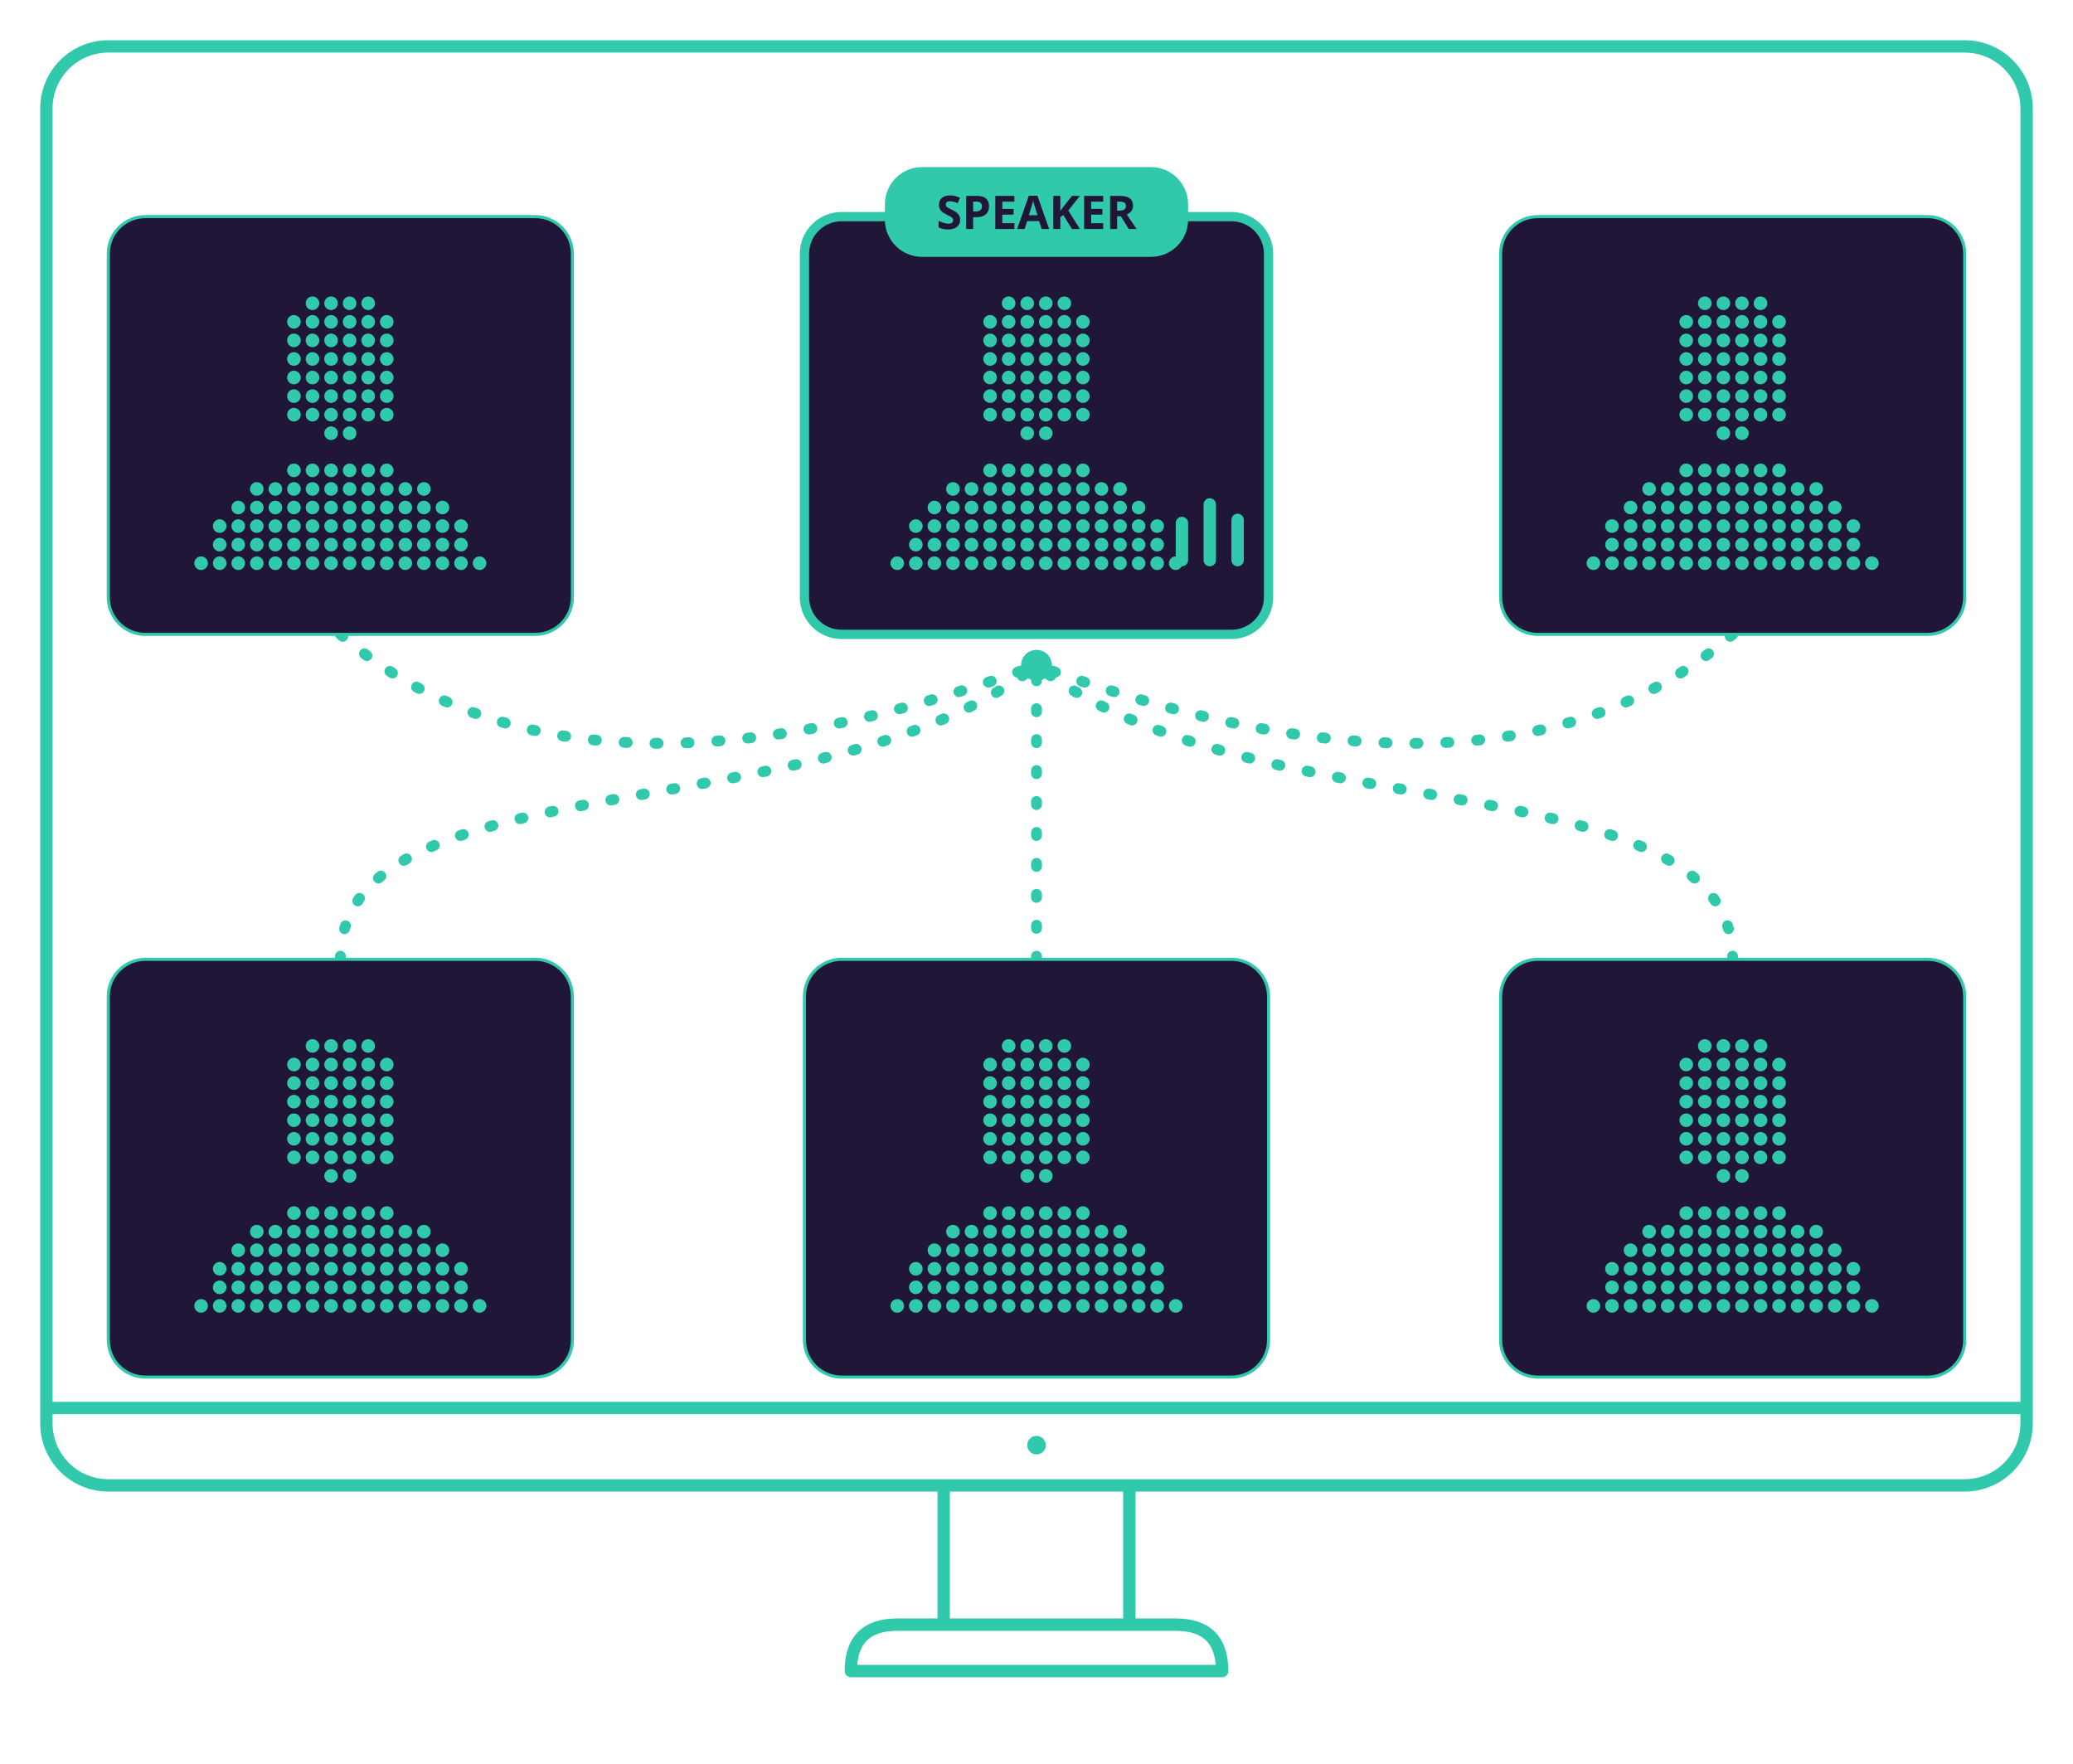
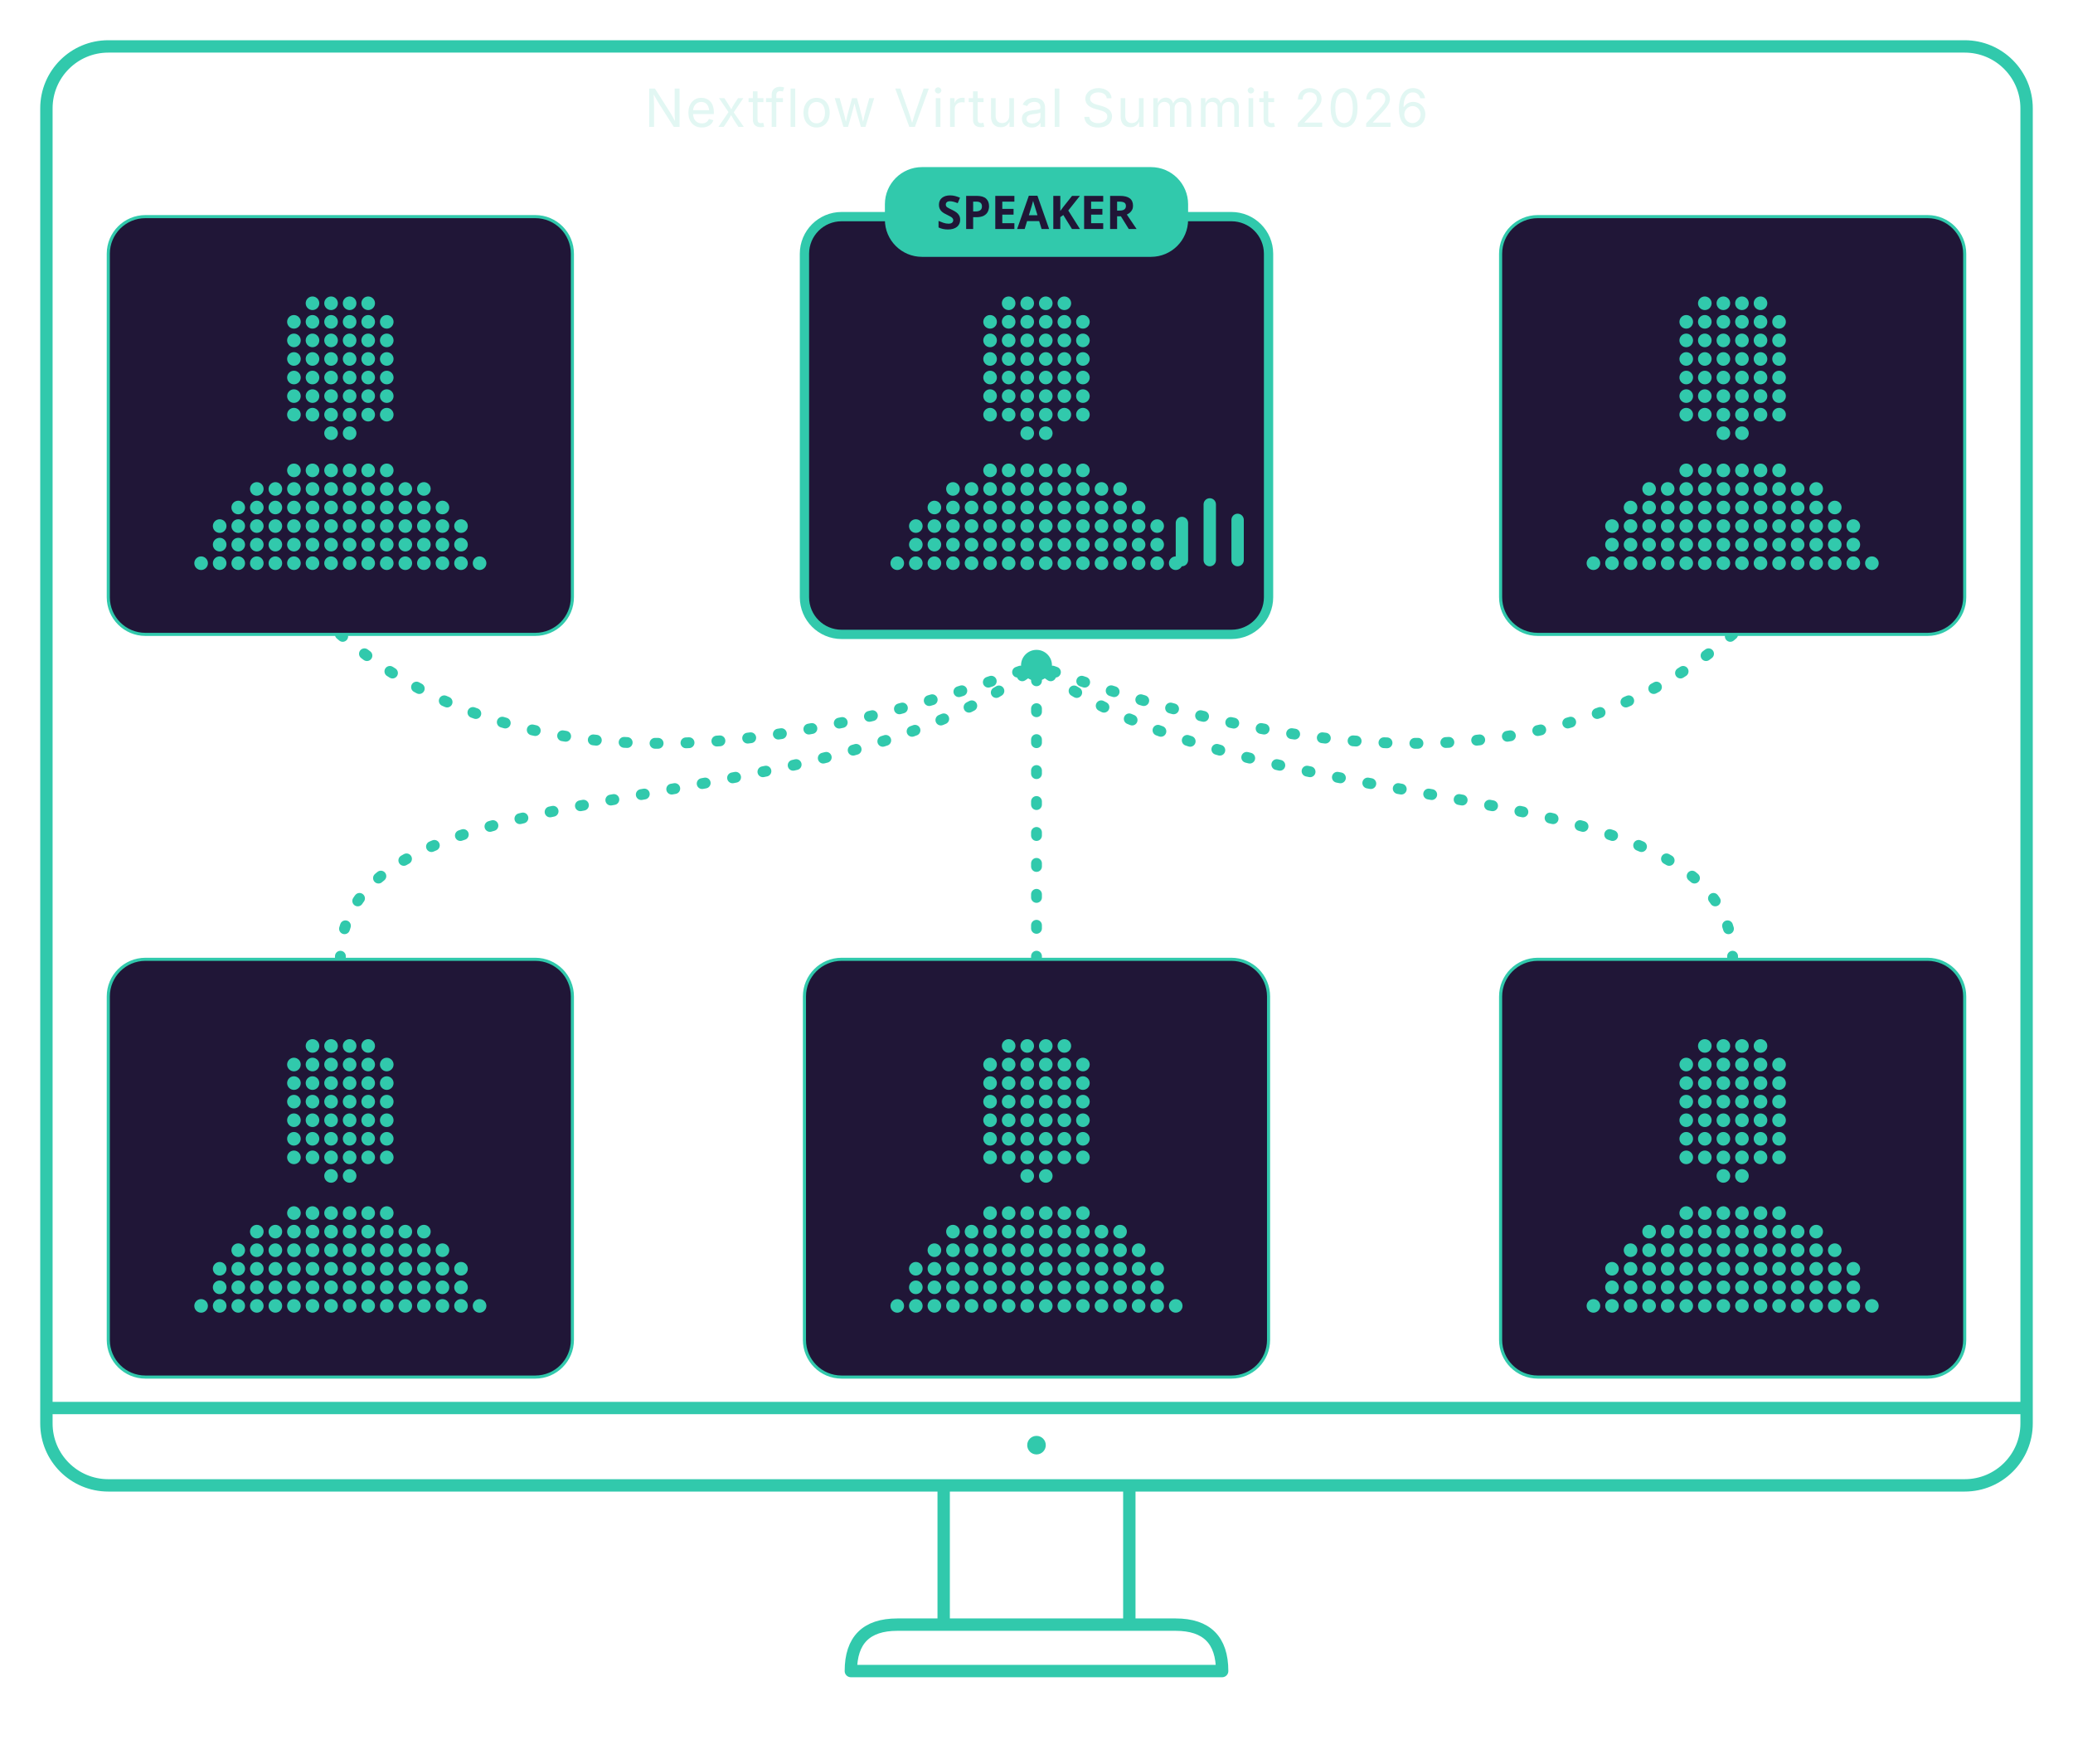
<svg xmlns="http://www.w3.org/2000/svg" viewBox="-35 -20 670 570">
  <style>.links{animation:flow 3s linear infinite}.voice{animation:voice 1s ease-in-out infinite;transform-box:fill-box;transform-origin:center}.v2{animation-delay:.2s}.v3{animation-delay:.4s}@keyframes flow{to{stroke-dashoffset:-40}}@keyframes voice{50%{transform:scaleY(.4)}}@media(prefers-reduced-motion:reduce){*{animation:none!important}}</style>
  <g class="links" fill="none" stroke="#31C9AC" stroke-width="3.5" stroke-dasharray="1 9" stroke-linecap="round">
    <path d="M75 185Q150 250 300 195" />
    <path d="M525 185Q450 250 300 195" />
    <path d="M75 290C75 225 230 250 300 195" />
    <path d="M300 290L300 195" />
    <path d="M525 290C525 225 370 250 300 195" />
  </g>
  <rect x="0" y="50" width="150" height="135" rx="12" fill="#201637" stroke="#31C9AC" stroke-width="1" />
  <g fill="#31C9AC">
    <circle cx="66" cy="78" r="2.2" />
    <circle cx="72" cy="78" r="2.2" />
    <circle cx="78" cy="78" r="2.2" />
    <circle cx="84" cy="78" r="2.2" />
    <circle cx="60" cy="84" r="2.2" />
    <circle cx="66" cy="84" r="2.2" />
    <circle cx="72" cy="84" r="2.2" />
    <circle cx="78" cy="84" r="2.2" />
    <circle cx="84" cy="84" r="2.2" />
    <circle cx="90" cy="84" r="2.2" />
    <circle cx="60" cy="90" r="2.2" />
    <circle cx="66" cy="90" r="2.2" />
    <circle cx="72" cy="90" r="2.2" />
    <circle cx="78" cy="90" r="2.2" />
    <circle cx="84" cy="90" r="2.2" />
    <circle cx="90" cy="90" r="2.2" />
    <circle cx="60" cy="96" r="2.2" />
    <circle cx="66" cy="96" r="2.2" />
    <circle cx="72" cy="96" r="2.2" />
    <circle cx="78" cy="96" r="2.2" />
    <circle cx="84" cy="96" r="2.2" />
    <circle cx="90" cy="96" r="2.2" />
    <circle cx="60" cy="102" r="2.2" />
    <circle cx="66" cy="102" r="2.2" />
    <circle cx="72" cy="102" r="2.2" />
    <circle cx="78" cy="102" r="2.2" />
    <circle cx="84" cy="102" r="2.2" />
    <circle cx="90" cy="102" r="2.2" />
    <circle cx="60" cy="108" r="2.2" />
    <circle cx="66" cy="108" r="2.2" />
    <circle cx="72" cy="108" r="2.2" />
    <circle cx="78" cy="108" r="2.2" />
    <circle cx="84" cy="108" r="2.2" />
    <circle cx="90" cy="108" r="2.2" />
    <circle cx="60" cy="114" r="2.2" />
    <circle cx="66" cy="114" r="2.2" />
    <circle cx="72" cy="114" r="2.2" />
    <circle cx="78" cy="114" r="2.2" />
    <circle cx="84" cy="114" r="2.2" />
    <circle cx="90" cy="114" r="2.2" />
    <circle cx="72" cy="120" r="2.2" />
    <circle cx="78" cy="120" r="2.2" />
    <circle cx="60" cy="132" r="2.2" />
    <circle cx="66" cy="132" r="2.2" />
    <circle cx="72" cy="132" r="2.2" />
    <circle cx="78" cy="132" r="2.2" />
    <circle cx="84" cy="132" r="2.2" />
    <circle cx="90" cy="132" r="2.2" />
    <circle cx="48" cy="138" r="2.2" />
    <circle cx="54" cy="138" r="2.2" />
    <circle cx="60" cy="138" r="2.2" />
    <circle cx="66" cy="138" r="2.2" />
    <circle cx="72" cy="138" r="2.2" />
    <circle cx="78" cy="138" r="2.2" />
    <circle cx="84" cy="138" r="2.2" />
    <circle cx="90" cy="138" r="2.2" />
    <circle cx="96" cy="138" r="2.2" />
    <circle cx="102" cy="138" r="2.2" />
    <circle cx="42" cy="144" r="2.2" />
    <circle cx="48" cy="144" r="2.2" />
    <circle cx="54" cy="144" r="2.2" />
    <circle cx="60" cy="144" r="2.2" />
    <circle cx="66" cy="144" r="2.2" />
    <circle cx="72" cy="144" r="2.2" />
    <circle cx="78" cy="144" r="2.2" />
    <circle cx="84" cy="144" r="2.2" />
    <circle cx="90" cy="144" r="2.2" />
    <circle cx="96" cy="144" r="2.2" />
    <circle cx="102" cy="144" r="2.2" />
    <circle cx="108" cy="144" r="2.2" />
    <circle cx="36" cy="150" r="2.2" />
    <circle cx="42" cy="150" r="2.2" />
    <circle cx="48" cy="150" r="2.2" />
    <circle cx="54" cy="150" r="2.2" />
    <circle cx="60" cy="150" r="2.2" />
    <circle cx="66" cy="150" r="2.2" />
    <circle cx="72" cy="150" r="2.2" />
    <circle cx="78" cy="150" r="2.2" />
    <circle cx="84" cy="150" r="2.2" />
    <circle cx="90" cy="150" r="2.2" />
    <circle cx="96" cy="150" r="2.2" />
    <circle cx="102" cy="150" r="2.2" />
    <circle cx="108" cy="150" r="2.2" />
    <circle cx="114" cy="150" r="2.2" />
    <circle cx="36" cy="156" r="2.2" />
    <circle cx="42" cy="156" r="2.2" />
    <circle cx="48" cy="156" r="2.2" />
    <circle cx="54" cy="156" r="2.2" />
    <circle cx="60" cy="156" r="2.2" />
    <circle cx="66" cy="156" r="2.2" />
    <circle cx="72" cy="156" r="2.2" />
    <circle cx="78" cy="156" r="2.2" />
    <circle cx="84" cy="156" r="2.2" />
    <circle cx="90" cy="156" r="2.2" />
    <circle cx="96" cy="156" r="2.2" />
    <circle cx="102" cy="156" r="2.2" />
    <circle cx="108" cy="156" r="2.2" />
    <circle cx="114" cy="156" r="2.2" />
    <circle cx="30" cy="162" r="2.2" />
    <circle cx="36" cy="162" r="2.2" />
    <circle cx="42" cy="162" r="2.2" />
    <circle cx="48" cy="162" r="2.2" />
    <circle cx="54" cy="162" r="2.2" />
    <circle cx="60" cy="162" r="2.2" />
    <circle cx="66" cy="162" r="2.2" />
    <circle cx="72" cy="162" r="2.2" />
    <circle cx="78" cy="162" r="2.2" />
    <circle cx="84" cy="162" r="2.2" />
    <circle cx="90" cy="162" r="2.2" />
    <circle cx="96" cy="162" r="2.2" />
    <circle cx="102" cy="162" r="2.2" />
    <circle cx="108" cy="162" r="2.2" />
    <circle cx="114" cy="162" r="2.2" />
    <circle cx="120" cy="162" r="2.2" />
  </g>
  <rect x="225" y="50" width="150" height="135" rx="12" fill="#201637" stroke="#31C9AC" stroke-width="3" />
  <g fill="#31C9AC">
    <circle cx="291" cy="78" r="2.2" />
    <circle cx="297" cy="78" r="2.2" />
    <circle cx="303" cy="78" r="2.2" />
    <circle cx="309" cy="78" r="2.2" />
    <circle cx="285" cy="84" r="2.2" />
    <circle cx="291" cy="84" r="2.2" />
    <circle cx="297" cy="84" r="2.2" />
    <circle cx="303" cy="84" r="2.2" />
    <circle cx="309" cy="84" r="2.2" />
    <circle cx="315" cy="84" r="2.2" />
    <circle cx="285" cy="90" r="2.2" />
    <circle cx="291" cy="90" r="2.2" />
    <circle cx="297" cy="90" r="2.2" />
    <circle cx="303" cy="90" r="2.2" />
    <circle cx="309" cy="90" r="2.2" />
    <circle cx="315" cy="90" r="2.2" />
    <circle cx="285" cy="96" r="2.2" />
    <circle cx="291" cy="96" r="2.2" />
    <circle cx="297" cy="96" r="2.2" />
    <circle cx="303" cy="96" r="2.2" />
    <circle cx="309" cy="96" r="2.2" />
    <circle cx="315" cy="96" r="2.2" />
    <circle cx="285" cy="102" r="2.2" />
    <circle cx="291" cy="102" r="2.2" />
    <circle cx="297" cy="102" r="2.2" />
    <circle cx="303" cy="102" r="2.2" />
    <circle cx="309" cy="102" r="2.2" />
    <circle cx="315" cy="102" r="2.2" />
    <circle cx="285" cy="108" r="2.2" />
    <circle cx="291" cy="108" r="2.2" />
    <circle cx="297" cy="108" r="2.2" />
    <circle cx="303" cy="108" r="2.2" />
    <circle cx="309" cy="108" r="2.2" />
    <circle cx="315" cy="108" r="2.2" />
    <circle cx="285" cy="114" r="2.2" />
    <circle cx="291" cy="114" r="2.2" />
    <circle cx="297" cy="114" r="2.2" />
    <circle cx="303" cy="114" r="2.2" />
    <circle cx="309" cy="114" r="2.2" />
    <circle cx="315" cy="114" r="2.2" />
    <circle cx="297" cy="120" r="2.2" />
    <circle cx="303" cy="120" r="2.2" />
    <circle cx="285" cy="132" r="2.2" />
    <circle cx="291" cy="132" r="2.2" />
    <circle cx="297" cy="132" r="2.2" />
    <circle cx="303" cy="132" r="2.2" />
    <circle cx="309" cy="132" r="2.2" />
    <circle cx="315" cy="132" r="2.2" />
    <circle cx="273" cy="138" r="2.2" />
    <circle cx="279" cy="138" r="2.2" />
    <circle cx="285" cy="138" r="2.2" />
    <circle cx="291" cy="138" r="2.2" />
    <circle cx="297" cy="138" r="2.2" />
    <circle cx="303" cy="138" r="2.2" />
    <circle cx="309" cy="138" r="2.2" />
    <circle cx="315" cy="138" r="2.2" />
    <circle cx="321" cy="138" r="2.2" />
    <circle cx="327" cy="138" r="2.2" />
    <circle cx="267" cy="144" r="2.2" />
    <circle cx="273" cy="144" r="2.2" />
    <circle cx="279" cy="144" r="2.2" />
    <circle cx="285" cy="144" r="2.2" />
    <circle cx="291" cy="144" r="2.2" />
    <circle cx="297" cy="144" r="2.2" />
    <circle cx="303" cy="144" r="2.2" />
    <circle cx="309" cy="144" r="2.2" />
    <circle cx="315" cy="144" r="2.2" />
    <circle cx="321" cy="144" r="2.2" />
    <circle cx="327" cy="144" r="2.2" />
    <circle cx="333" cy="144" r="2.2" />
    <circle cx="261" cy="150" r="2.2" />
    <circle cx="267" cy="150" r="2.2" />
    <circle cx="273" cy="150" r="2.2" />
    <circle cx="279" cy="150" r="2.2" />
    <circle cx="285" cy="150" r="2.2" />
    <circle cx="291" cy="150" r="2.2" />
    <circle cx="297" cy="150" r="2.2" />
    <circle cx="303" cy="150" r="2.2" />
    <circle cx="309" cy="150" r="2.2" />
    <circle cx="315" cy="150" r="2.2" />
    <circle cx="321" cy="150" r="2.2" />
    <circle cx="327" cy="150" r="2.2" />
    <circle cx="333" cy="150" r="2.2" />
    <circle cx="339" cy="150" r="2.2" />
    <circle cx="261" cy="156" r="2.2" />
    <circle cx="267" cy="156" r="2.2" />
    <circle cx="273" cy="156" r="2.2" />
    <circle cx="279" cy="156" r="2.2" />
    <circle cx="285" cy="156" r="2.2" />
    <circle cx="291" cy="156" r="2.2" />
    <circle cx="297" cy="156" r="2.2" />
    <circle cx="303" cy="156" r="2.2" />
    <circle cx="309" cy="156" r="2.2" />
    <circle cx="315" cy="156" r="2.2" />
    <circle cx="321" cy="156" r="2.2" />
    <circle cx="327" cy="156" r="2.2" />
    <circle cx="333" cy="156" r="2.2" />
    <circle cx="339" cy="156" r="2.2" />
    <circle cx="255" cy="162" r="2.2" />
    <circle cx="261" cy="162" r="2.2" />
    <circle cx="267" cy="162" r="2.2" />
    <circle cx="273" cy="162" r="2.2" />
    <circle cx="279" cy="162" r="2.2" />
    <circle cx="285" cy="162" r="2.2" />
    <circle cx="291" cy="162" r="2.2" />
    <circle cx="297" cy="162" r="2.2" />
    <circle cx="303" cy="162" r="2.2" />
    <circle cx="309" cy="162" r="2.2" />
    <circle cx="315" cy="162" r="2.2" />
    <circle cx="321" cy="162" r="2.2" />
    <circle cx="327" cy="162" r="2.2" />
    <circle cx="333" cy="162" r="2.2" />
    <circle cx="339" cy="162" r="2.2" />
    <circle cx="345" cy="162" r="2.2" />
  </g>
  <rect x="450" y="50" width="150" height="135" rx="12" fill="#201637" stroke="#31C9AC" stroke-width="1" />
  <g fill="#31C9AC">
    <circle cx="516" cy="78" r="2.2" />
    <circle cx="522" cy="78" r="2.2" />
    <circle cx="528" cy="78" r="2.2" />
    <circle cx="534" cy="78" r="2.2" />
    <circle cx="510" cy="84" r="2.2" />
    <circle cx="516" cy="84" r="2.2" />
    <circle cx="522" cy="84" r="2.2" />
    <circle cx="528" cy="84" r="2.2" />
    <circle cx="534" cy="84" r="2.2" />
    <circle cx="540" cy="84" r="2.2" />
    <circle cx="510" cy="90" r="2.2" />
    <circle cx="516" cy="90" r="2.2" />
    <circle cx="522" cy="90" r="2.2" />
    <circle cx="528" cy="90" r="2.2" />
    <circle cx="534" cy="90" r="2.2" />
    <circle cx="540" cy="90" r="2.2" />
    <circle cx="510" cy="96" r="2.2" />
    <circle cx="516" cy="96" r="2.2" />
    <circle cx="522" cy="96" r="2.2" />
    <circle cx="528" cy="96" r="2.2" />
    <circle cx="534" cy="96" r="2.2" />
    <circle cx="540" cy="96" r="2.2" />
    <circle cx="510" cy="102" r="2.2" />
    <circle cx="516" cy="102" r="2.2" />
    <circle cx="522" cy="102" r="2.2" />
    <circle cx="528" cy="102" r="2.2" />
    <circle cx="534" cy="102" r="2.2" />
    <circle cx="540" cy="102" r="2.2" />
    <circle cx="510" cy="108" r="2.2" />
    <circle cx="516" cy="108" r="2.2" />
    <circle cx="522" cy="108" r="2.2" />
    <circle cx="528" cy="108" r="2.2" />
    <circle cx="534" cy="108" r="2.2" />
    <circle cx="540" cy="108" r="2.2" />
    <circle cx="510" cy="114" r="2.2" />
    <circle cx="516" cy="114" r="2.2" />
    <circle cx="522" cy="114" r="2.2" />
    <circle cx="528" cy="114" r="2.2" />
    <circle cx="534" cy="114" r="2.2" />
    <circle cx="540" cy="114" r="2.2" />
    <circle cx="522" cy="120" r="2.2" />
    <circle cx="528" cy="120" r="2.2" />
    <circle cx="510" cy="132" r="2.2" />
    <circle cx="516" cy="132" r="2.2" />
    <circle cx="522" cy="132" r="2.2" />
    <circle cx="528" cy="132" r="2.2" />
    <circle cx="534" cy="132" r="2.2" />
    <circle cx="540" cy="132" r="2.2" />
    <circle cx="498" cy="138" r="2.2" />
    <circle cx="504" cy="138" r="2.2" />
    <circle cx="510" cy="138" r="2.2" />
    <circle cx="516" cy="138" r="2.2" />
    <circle cx="522" cy="138" r="2.2" />
    <circle cx="528" cy="138" r="2.2" />
    <circle cx="534" cy="138" r="2.2" />
    <circle cx="540" cy="138" r="2.2" />
    <circle cx="546" cy="138" r="2.2" />
    <circle cx="552" cy="138" r="2.2" />
    <circle cx="492" cy="144" r="2.2" />
    <circle cx="498" cy="144" r="2.2" />
    <circle cx="504" cy="144" r="2.2" />
    <circle cx="510" cy="144" r="2.2" />
    <circle cx="516" cy="144" r="2.2" />
    <circle cx="522" cy="144" r="2.2" />
    <circle cx="528" cy="144" r="2.2" />
    <circle cx="534" cy="144" r="2.2" />
    <circle cx="540" cy="144" r="2.2" />
    <circle cx="546" cy="144" r="2.2" />
    <circle cx="552" cy="144" r="2.2" />
    <circle cx="558" cy="144" r="2.2" />
    <circle cx="486" cy="150" r="2.2" />
    <circle cx="492" cy="150" r="2.2" />
    <circle cx="498" cy="150" r="2.2" />
    <circle cx="504" cy="150" r="2.2" />
    <circle cx="510" cy="150" r="2.2" />
    <circle cx="516" cy="150" r="2.2" />
    <circle cx="522" cy="150" r="2.2" />
    <circle cx="528" cy="150" r="2.2" />
    <circle cx="534" cy="150" r="2.2" />
    <circle cx="540" cy="150" r="2.2" />
    <circle cx="546" cy="150" r="2.2" />
    <circle cx="552" cy="150" r="2.2" />
    <circle cx="558" cy="150" r="2.2" />
    <circle cx="564" cy="150" r="2.2" />
    <circle cx="486" cy="156" r="2.2" />
    <circle cx="492" cy="156" r="2.2" />
    <circle cx="498" cy="156" r="2.2" />
    <circle cx="504" cy="156" r="2.2" />
    <circle cx="510" cy="156" r="2.2" />
    <circle cx="516" cy="156" r="2.2" />
    <circle cx="522" cy="156" r="2.2" />
    <circle cx="528" cy="156" r="2.2" />
    <circle cx="534" cy="156" r="2.2" />
    <circle cx="540" cy="156" r="2.2" />
    <circle cx="546" cy="156" r="2.2" />
    <circle cx="552" cy="156" r="2.2" />
    <circle cx="558" cy="156" r="2.2" />
    <circle cx="564" cy="156" r="2.2" />
    <circle cx="480" cy="162" r="2.2" />
    <circle cx="486" cy="162" r="2.2" />
    <circle cx="492" cy="162" r="2.2" />
    <circle cx="498" cy="162" r="2.2" />
    <circle cx="504" cy="162" r="2.2" />
    <circle cx="510" cy="162" r="2.2" />
    <circle cx="516" cy="162" r="2.2" />
    <circle cx="522" cy="162" r="2.2" />
    <circle cx="528" cy="162" r="2.2" />
    <circle cx="534" cy="162" r="2.2" />
    <circle cx="540" cy="162" r="2.2" />
    <circle cx="546" cy="162" r="2.2" />
    <circle cx="552" cy="162" r="2.2" />
    <circle cx="558" cy="162" r="2.2" />
    <circle cx="564" cy="162" r="2.2" />
    <circle cx="570" cy="162" r="2.2" />
  </g>
  <rect x="0" y="290" width="150" height="135" rx="12" fill="#201637" stroke="#31C9AC" stroke-width="1" />
  <g fill="#31C9AC">
    <circle cx="66" cy="318" r="2.2" />
    <circle cx="72" cy="318" r="2.2" />
    <circle cx="78" cy="318" r="2.2" />
    <circle cx="84" cy="318" r="2.2" />
    <circle cx="60" cy="324" r="2.2" />
    <circle cx="66" cy="324" r="2.2" />
    <circle cx="72" cy="324" r="2.2" />
    <circle cx="78" cy="324" r="2.2" />
    <circle cx="84" cy="324" r="2.2" />
    <circle cx="90" cy="324" r="2.2" />
    <circle cx="60" cy="330" r="2.2" />
    <circle cx="66" cy="330" r="2.2" />
    <circle cx="72" cy="330" r="2.2" />
    <circle cx="78" cy="330" r="2.2" />
    <circle cx="84" cy="330" r="2.2" />
    <circle cx="90" cy="330" r="2.2" />
    <circle cx="60" cy="336" r="2.2" />
    <circle cx="66" cy="336" r="2.2" />
    <circle cx="72" cy="336" r="2.2" />
    <circle cx="78" cy="336" r="2.2" />
    <circle cx="84" cy="336" r="2.2" />
    <circle cx="90" cy="336" r="2.2" />
    <circle cx="60" cy="342" r="2.2" />
    <circle cx="66" cy="342" r="2.2" />
    <circle cx="72" cy="342" r="2.2" />
    <circle cx="78" cy="342" r="2.2" />
    <circle cx="84" cy="342" r="2.2" />
    <circle cx="90" cy="342" r="2.2" />
    <circle cx="60" cy="348" r="2.2" />
    <circle cx="66" cy="348" r="2.2" />
    <circle cx="72" cy="348" r="2.2" />
    <circle cx="78" cy="348" r="2.2" />
    <circle cx="84" cy="348" r="2.2" />
    <circle cx="90" cy="348" r="2.2" />
    <circle cx="60" cy="354" r="2.2" />
    <circle cx="66" cy="354" r="2.2" />
    <circle cx="72" cy="354" r="2.2" />
    <circle cx="78" cy="354" r="2.2" />
    <circle cx="84" cy="354" r="2.2" />
    <circle cx="90" cy="354" r="2.2" />
    <circle cx="72" cy="360" r="2.2" />
    <circle cx="78" cy="360" r="2.2" />
    <circle cx="60" cy="372" r="2.2" />
    <circle cx="66" cy="372" r="2.2" />
    <circle cx="72" cy="372" r="2.2" />
    <circle cx="78" cy="372" r="2.2" />
    <circle cx="84" cy="372" r="2.2" />
    <circle cx="90" cy="372" r="2.2" />
    <circle cx="48" cy="378" r="2.2" />
    <circle cx="54" cy="378" r="2.2" />
    <circle cx="60" cy="378" r="2.2" />
    <circle cx="66" cy="378" r="2.2" />
    <circle cx="72" cy="378" r="2.2" />
    <circle cx="78" cy="378" r="2.2" />
    <circle cx="84" cy="378" r="2.2" />
    <circle cx="90" cy="378" r="2.2" />
    <circle cx="96" cy="378" r="2.2" />
    <circle cx="102" cy="378" r="2.2" />
    <circle cx="42" cy="384" r="2.2" />
    <circle cx="48" cy="384" r="2.2" />
    <circle cx="54" cy="384" r="2.2" />
    <circle cx="60" cy="384" r="2.2" />
    <circle cx="66" cy="384" r="2.2" />
    <circle cx="72" cy="384" r="2.2" />
    <circle cx="78" cy="384" r="2.2" />
    <circle cx="84" cy="384" r="2.2" />
    <circle cx="90" cy="384" r="2.2" />
    <circle cx="96" cy="384" r="2.2" />
    <circle cx="102" cy="384" r="2.2" />
    <circle cx="108" cy="384" r="2.2" />
    <circle cx="36" cy="390" r="2.2" />
    <circle cx="42" cy="390" r="2.2" />
    <circle cx="48" cy="390" r="2.2" />
    <circle cx="54" cy="390" r="2.2" />
    <circle cx="60" cy="390" r="2.2" />
    <circle cx="66" cy="390" r="2.2" />
    <circle cx="72" cy="390" r="2.2" />
    <circle cx="78" cy="390" r="2.2" />
    <circle cx="84" cy="390" r="2.2" />
    <circle cx="90" cy="390" r="2.2" />
    <circle cx="96" cy="390" r="2.2" />
    <circle cx="102" cy="390" r="2.2" />
    <circle cx="108" cy="390" r="2.2" />
    <circle cx="114" cy="390" r="2.2" />
    <circle cx="36" cy="396" r="2.2" />
    <circle cx="42" cy="396" r="2.2" />
    <circle cx="48" cy="396" r="2.2" />
    <circle cx="54" cy="396" r="2.2" />
    <circle cx="60" cy="396" r="2.2" />
    <circle cx="66" cy="396" r="2.2" />
    <circle cx="72" cy="396" r="2.2" />
    <circle cx="78" cy="396" r="2.2" />
    <circle cx="84" cy="396" r="2.2" />
    <circle cx="90" cy="396" r="2.2" />
    <circle cx="96" cy="396" r="2.2" />
    <circle cx="102" cy="396" r="2.2" />
    <circle cx="108" cy="396" r="2.2" />
    <circle cx="114" cy="396" r="2.2" />
    <circle cx="30" cy="402" r="2.2" />
    <circle cx="36" cy="402" r="2.2" />
    <circle cx="42" cy="402" r="2.2" />
    <circle cx="48" cy="402" r="2.2" />
    <circle cx="54" cy="402" r="2.2" />
    <circle cx="60" cy="402" r="2.2" />
    <circle cx="66" cy="402" r="2.2" />
    <circle cx="72" cy="402" r="2.2" />
    <circle cx="78" cy="402" r="2.2" />
    <circle cx="84" cy="402" r="2.2" />
    <circle cx="90" cy="402" r="2.2" />
    <circle cx="96" cy="402" r="2.2" />
    <circle cx="102" cy="402" r="2.2" />
    <circle cx="108" cy="402" r="2.2" />
    <circle cx="114" cy="402" r="2.2" />
    <circle cx="120" cy="402" r="2.2" />
  </g>
  <rect x="225" y="290" width="150" height="135" rx="12" fill="#201637" stroke="#31C9AC" stroke-width="1" />
  <g fill="#31C9AC">
    <circle cx="291" cy="318" r="2.2" />
    <circle cx="297" cy="318" r="2.2" />
    <circle cx="303" cy="318" r="2.2" />
    <circle cx="309" cy="318" r="2.2" />
    <circle cx="285" cy="324" r="2.2" />
    <circle cx="291" cy="324" r="2.2" />
    <circle cx="297" cy="324" r="2.2" />
    <circle cx="303" cy="324" r="2.2" />
    <circle cx="309" cy="324" r="2.2" />
    <circle cx="315" cy="324" r="2.2" />
    <circle cx="285" cy="330" r="2.2" />
    <circle cx="291" cy="330" r="2.2" />
    <circle cx="297" cy="330" r="2.2" />
    <circle cx="303" cy="330" r="2.2" />
    <circle cx="309" cy="330" r="2.2" />
    <circle cx="315" cy="330" r="2.2" />
    <circle cx="285" cy="336" r="2.2" />
    <circle cx="291" cy="336" r="2.2" />
    <circle cx="297" cy="336" r="2.2" />
    <circle cx="303" cy="336" r="2.2" />
    <circle cx="309" cy="336" r="2.2" />
    <circle cx="315" cy="336" r="2.2" />
    <circle cx="285" cy="342" r="2.2" />
    <circle cx="291" cy="342" r="2.2" />
    <circle cx="297" cy="342" r="2.2" />
    <circle cx="303" cy="342" r="2.2" />
    <circle cx="309" cy="342" r="2.2" />
    <circle cx="315" cy="342" r="2.2" />
    <circle cx="285" cy="348" r="2.2" />
    <circle cx="291" cy="348" r="2.2" />
    <circle cx="297" cy="348" r="2.2" />
    <circle cx="303" cy="348" r="2.2" />
    <circle cx="309" cy="348" r="2.2" />
    <circle cx="315" cy="348" r="2.2" />
    <circle cx="285" cy="354" r="2.2" />
    <circle cx="291" cy="354" r="2.2" />
    <circle cx="297" cy="354" r="2.2" />
    <circle cx="303" cy="354" r="2.2" />
    <circle cx="309" cy="354" r="2.2" />
    <circle cx="315" cy="354" r="2.2" />
    <circle cx="297" cy="360" r="2.2" />
    <circle cx="303" cy="360" r="2.2" />
    <circle cx="285" cy="372" r="2.2" />
    <circle cx="291" cy="372" r="2.2" />
    <circle cx="297" cy="372" r="2.2" />
    <circle cx="303" cy="372" r="2.2" />
    <circle cx="309" cy="372" r="2.2" />
    <circle cx="315" cy="372" r="2.2" />
    <circle cx="273" cy="378" r="2.2" />
    <circle cx="279" cy="378" r="2.2" />
    <circle cx="285" cy="378" r="2.2" />
    <circle cx="291" cy="378" r="2.2" />
    <circle cx="297" cy="378" r="2.2" />
    <circle cx="303" cy="378" r="2.2" />
    <circle cx="309" cy="378" r="2.2" />
    <circle cx="315" cy="378" r="2.2" />
    <circle cx="321" cy="378" r="2.2" />
    <circle cx="327" cy="378" r="2.2" />
    <circle cx="267" cy="384" r="2.2" />
    <circle cx="273" cy="384" r="2.2" />
    <circle cx="279" cy="384" r="2.2" />
    <circle cx="285" cy="384" r="2.2" />
    <circle cx="291" cy="384" r="2.2" />
    <circle cx="297" cy="384" r="2.2" />
    <circle cx="303" cy="384" r="2.2" />
    <circle cx="309" cy="384" r="2.2" />
    <circle cx="315" cy="384" r="2.2" />
    <circle cx="321" cy="384" r="2.2" />
    <circle cx="327" cy="384" r="2.2" />
    <circle cx="333" cy="384" r="2.2" />
    <circle cx="261" cy="390" r="2.2" />
    <circle cx="267" cy="390" r="2.2" />
    <circle cx="273" cy="390" r="2.2" />
    <circle cx="279" cy="390" r="2.2" />
    <circle cx="285" cy="390" r="2.2" />
    <circle cx="291" cy="390" r="2.2" />
    <circle cx="297" cy="390" r="2.2" />
    <circle cx="303" cy="390" r="2.2" />
    <circle cx="309" cy="390" r="2.2" />
    <circle cx="315" cy="390" r="2.2" />
    <circle cx="321" cy="390" r="2.2" />
    <circle cx="327" cy="390" r="2.2" />
    <circle cx="333" cy="390" r="2.2" />
    <circle cx="339" cy="390" r="2.2" />
    <circle cx="261" cy="396" r="2.2" />
    <circle cx="267" cy="396" r="2.2" />
    <circle cx="273" cy="396" r="2.2" />
    <circle cx="279" cy="396" r="2.2" />
    <circle cx="285" cy="396" r="2.2" />
    <circle cx="291" cy="396" r="2.2" />
    <circle cx="297" cy="396" r="2.2" />
    <circle cx="303" cy="396" r="2.2" />
    <circle cx="309" cy="396" r="2.2" />
    <circle cx="315" cy="396" r="2.2" />
    <circle cx="321" cy="396" r="2.2" />
    <circle cx="327" cy="396" r="2.2" />
    <circle cx="333" cy="396" r="2.2" />
    <circle cx="339" cy="396" r="2.2" />
    <circle cx="255" cy="402" r="2.2" />
    <circle cx="261" cy="402" r="2.2" />
    <circle cx="267" cy="402" r="2.2" />
    <circle cx="273" cy="402" r="2.2" />
    <circle cx="279" cy="402" r="2.2" />
    <circle cx="285" cy="402" r="2.2" />
    <circle cx="291" cy="402" r="2.2" />
    <circle cx="297" cy="402" r="2.2" />
    <circle cx="303" cy="402" r="2.2" />
    <circle cx="309" cy="402" r="2.2" />
    <circle cx="315" cy="402" r="2.2" />
    <circle cx="321" cy="402" r="2.2" />
    <circle cx="327" cy="402" r="2.2" />
    <circle cx="333" cy="402" r="2.2" />
    <circle cx="339" cy="402" r="2.2" />
    <circle cx="345" cy="402" r="2.2" />
  </g>
  <rect x="450" y="290" width="150" height="135" rx="12" fill="#201637" stroke="#31C9AC" stroke-width="1" />
  <g fill="#31C9AC">
    <circle cx="516" cy="318" r="2.2" />
    <circle cx="522" cy="318" r="2.2" />
    <circle cx="528" cy="318" r="2.2" />
    <circle cx="534" cy="318" r="2.2" />
    <circle cx="510" cy="324" r="2.2" />
    <circle cx="516" cy="324" r="2.2" />
    <circle cx="522" cy="324" r="2.2" />
    <circle cx="528" cy="324" r="2.2" />
    <circle cx="534" cy="324" r="2.2" />
    <circle cx="540" cy="324" r="2.2" />
    <circle cx="510" cy="330" r="2.2" />
    <circle cx="516" cy="330" r="2.2" />
    <circle cx="522" cy="330" r="2.2" />
    <circle cx="528" cy="330" r="2.2" />
    <circle cx="534" cy="330" r="2.2" />
    <circle cx="540" cy="330" r="2.2" />
    <circle cx="510" cy="336" r="2.2" />
    <circle cx="516" cy="336" r="2.2" />
    <circle cx="522" cy="336" r="2.2" />
    <circle cx="528" cy="336" r="2.2" />
    <circle cx="534" cy="336" r="2.2" />
    <circle cx="540" cy="336" r="2.2" />
    <circle cx="510" cy="342" r="2.2" />
    <circle cx="516" cy="342" r="2.2" />
    <circle cx="522" cy="342" r="2.2" />
    <circle cx="528" cy="342" r="2.2" />
    <circle cx="534" cy="342" r="2.2" />
    <circle cx="540" cy="342" r="2.2" />
    <circle cx="510" cy="348" r="2.2" />
    <circle cx="516" cy="348" r="2.2" />
    <circle cx="522" cy="348" r="2.2" />
    <circle cx="528" cy="348" r="2.2" />
    <circle cx="534" cy="348" r="2.2" />
    <circle cx="540" cy="348" r="2.2" />
    <circle cx="510" cy="354" r="2.2" />
    <circle cx="516" cy="354" r="2.2" />
    <circle cx="522" cy="354" r="2.2" />
    <circle cx="528" cy="354" r="2.2" />
    <circle cx="534" cy="354" r="2.2" />
    <circle cx="540" cy="354" r="2.2" />
    <circle cx="522" cy="360" r="2.2" />
    <circle cx="528" cy="360" r="2.2" />
    <circle cx="510" cy="372" r="2.2" />
    <circle cx="516" cy="372" r="2.2" />
    <circle cx="522" cy="372" r="2.2" />
    <circle cx="528" cy="372" r="2.2" />
    <circle cx="534" cy="372" r="2.2" />
    <circle cx="540" cy="372" r="2.2" />
    <circle cx="498" cy="378" r="2.2" />
    <circle cx="504" cy="378" r="2.2" />
    <circle cx="510" cy="378" r="2.2" />
    <circle cx="516" cy="378" r="2.2" />
    <circle cx="522" cy="378" r="2.2" />
    <circle cx="528" cy="378" r="2.2" />
    <circle cx="534" cy="378" r="2.2" />
    <circle cx="540" cy="378" r="2.2" />
    <circle cx="546" cy="378" r="2.2" />
    <circle cx="552" cy="378" r="2.2" />
    <circle cx="492" cy="384" r="2.2" />
    <circle cx="498" cy="384" r="2.2" />
    <circle cx="504" cy="384" r="2.2" />
    <circle cx="510" cy="384" r="2.2" />
    <circle cx="516" cy="384" r="2.2" />
    <circle cx="522" cy="384" r="2.2" />
    <circle cx="528" cy="384" r="2.2" />
    <circle cx="534" cy="384" r="2.2" />
    <circle cx="540" cy="384" r="2.2" />
    <circle cx="546" cy="384" r="2.2" />
    <circle cx="552" cy="384" r="2.2" />
    <circle cx="558" cy="384" r="2.2" />
    <circle cx="486" cy="390" r="2.2" />
    <circle cx="492" cy="390" r="2.2" />
    <circle cx="498" cy="390" r="2.2" />
    <circle cx="504" cy="390" r="2.2" />
    <circle cx="510" cy="390" r="2.2" />
    <circle cx="516" cy="390" r="2.2" />
    <circle cx="522" cy="390" r="2.2" />
    <circle cx="528" cy="390" r="2.2" />
    <circle cx="534" cy="390" r="2.2" />
    <circle cx="540" cy="390" r="2.2" />
    <circle cx="546" cy="390" r="2.2" />
    <circle cx="552" cy="390" r="2.2" />
    <circle cx="558" cy="390" r="2.2" />
    <circle cx="564" cy="390" r="2.2" />
    <circle cx="486" cy="396" r="2.2" />
    <circle cx="492" cy="396" r="2.2" />
    <circle cx="498" cy="396" r="2.2" />
    <circle cx="504" cy="396" r="2.2" />
    <circle cx="510" cy="396" r="2.2" />
    <circle cx="516" cy="396" r="2.2" />
    <circle cx="522" cy="396" r="2.2" />
    <circle cx="528" cy="396" r="2.2" />
    <circle cx="534" cy="396" r="2.2" />
    <circle cx="540" cy="396" r="2.2" />
    <circle cx="546" cy="396" r="2.2" />
    <circle cx="552" cy="396" r="2.2" />
    <circle cx="558" cy="396" r="2.2" />
    <circle cx="564" cy="396" r="2.2" />
    <circle cx="480" cy="402" r="2.2" />
    <circle cx="486" cy="402" r="2.2" />
    <circle cx="492" cy="402" r="2.2" />
    <circle cx="498" cy="402" r="2.2" />
    <circle cx="504" cy="402" r="2.2" />
    <circle cx="510" cy="402" r="2.2" />
    <circle cx="516" cy="402" r="2.2" />
    <circle cx="522" cy="402" r="2.2" />
    <circle cx="528" cy="402" r="2.2" />
    <circle cx="534" cy="402" r="2.2" />
    <circle cx="540" cy="402" r="2.2" />
    <circle cx="546" cy="402" r="2.2" />
    <circle cx="552" cy="402" r="2.2" />
    <circle cx="558" cy="402" r="2.2" />
    <circle cx="564" cy="402" r="2.2" />
    <circle cx="570" cy="402" r="2.2" />
  </g>
  <rect x="251" y="34" width="98" height="29" rx="12" fill="#31C9AC" />
  <text x="300" y="54" text-anchor="middle" fill="#201637" font-family="sans-serif" font-size="15" font-weight="700">SPEAKER</text>
  <g fill="#31C9AC">
    <rect class="voice" x="345" y="147" width="4" height="16" rx="2" />
    <rect class="voice v2" x="354" y="141" width="4" height="22" rx="2" />
    <rect class="voice v3" x="363" y="146" width="4" height="17" rx="2" />
  </g>
  <circle cx="300" cy="195" r="5" fill="#31C9AC" />
  <g fill="none" stroke="#31C9AC" stroke-width="4" stroke-linejoin="round">
    <rect x="-20" y="-5" width="640" height="465" rx="20" />
    <path d="M-20 435H620M270 460V505H330V460M240 520Q240 505 255 505H345Q360 505 360 520Z" />
  </g>
  <circle cx="300" cy="447" r="3" fill="#31C9AC" />
+   <text x="300" y="21" text-anchor="middle" fill="#e2f7f3" font-family="Inter, sans-serif" font-size="17" letter-spacing=".5">Nextflow Virtual Summit 2026</text>
</svg>
